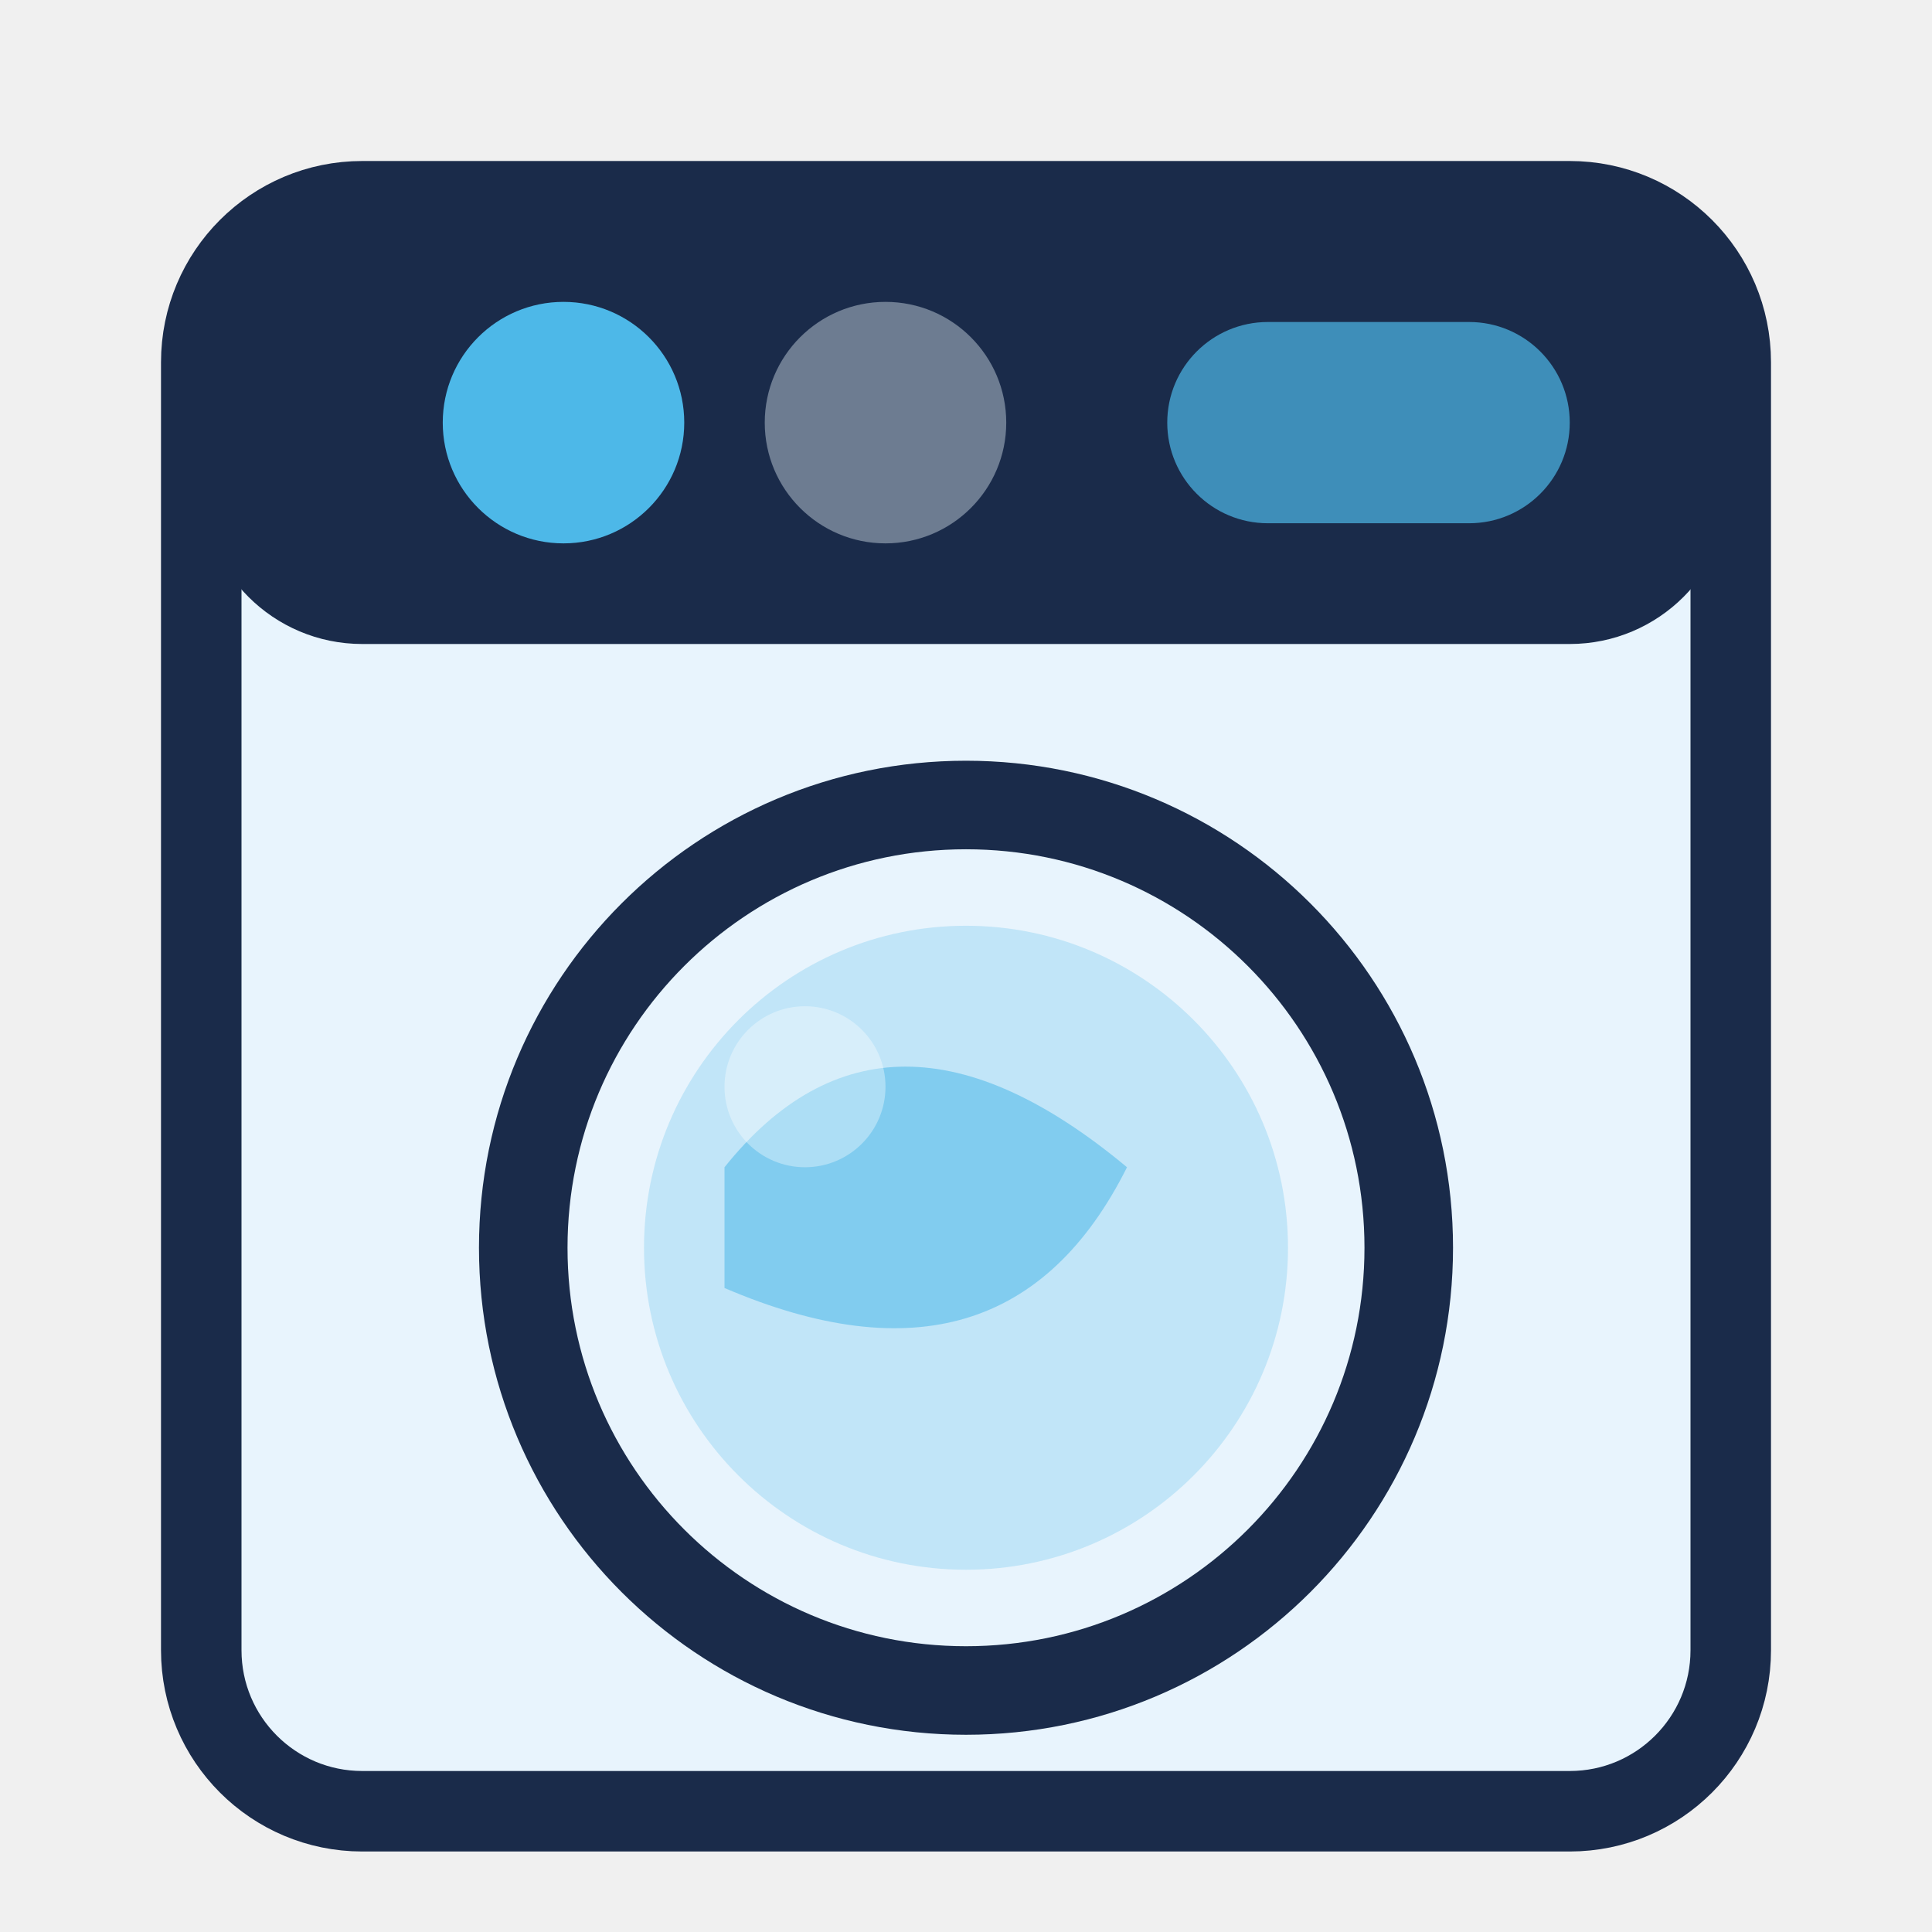
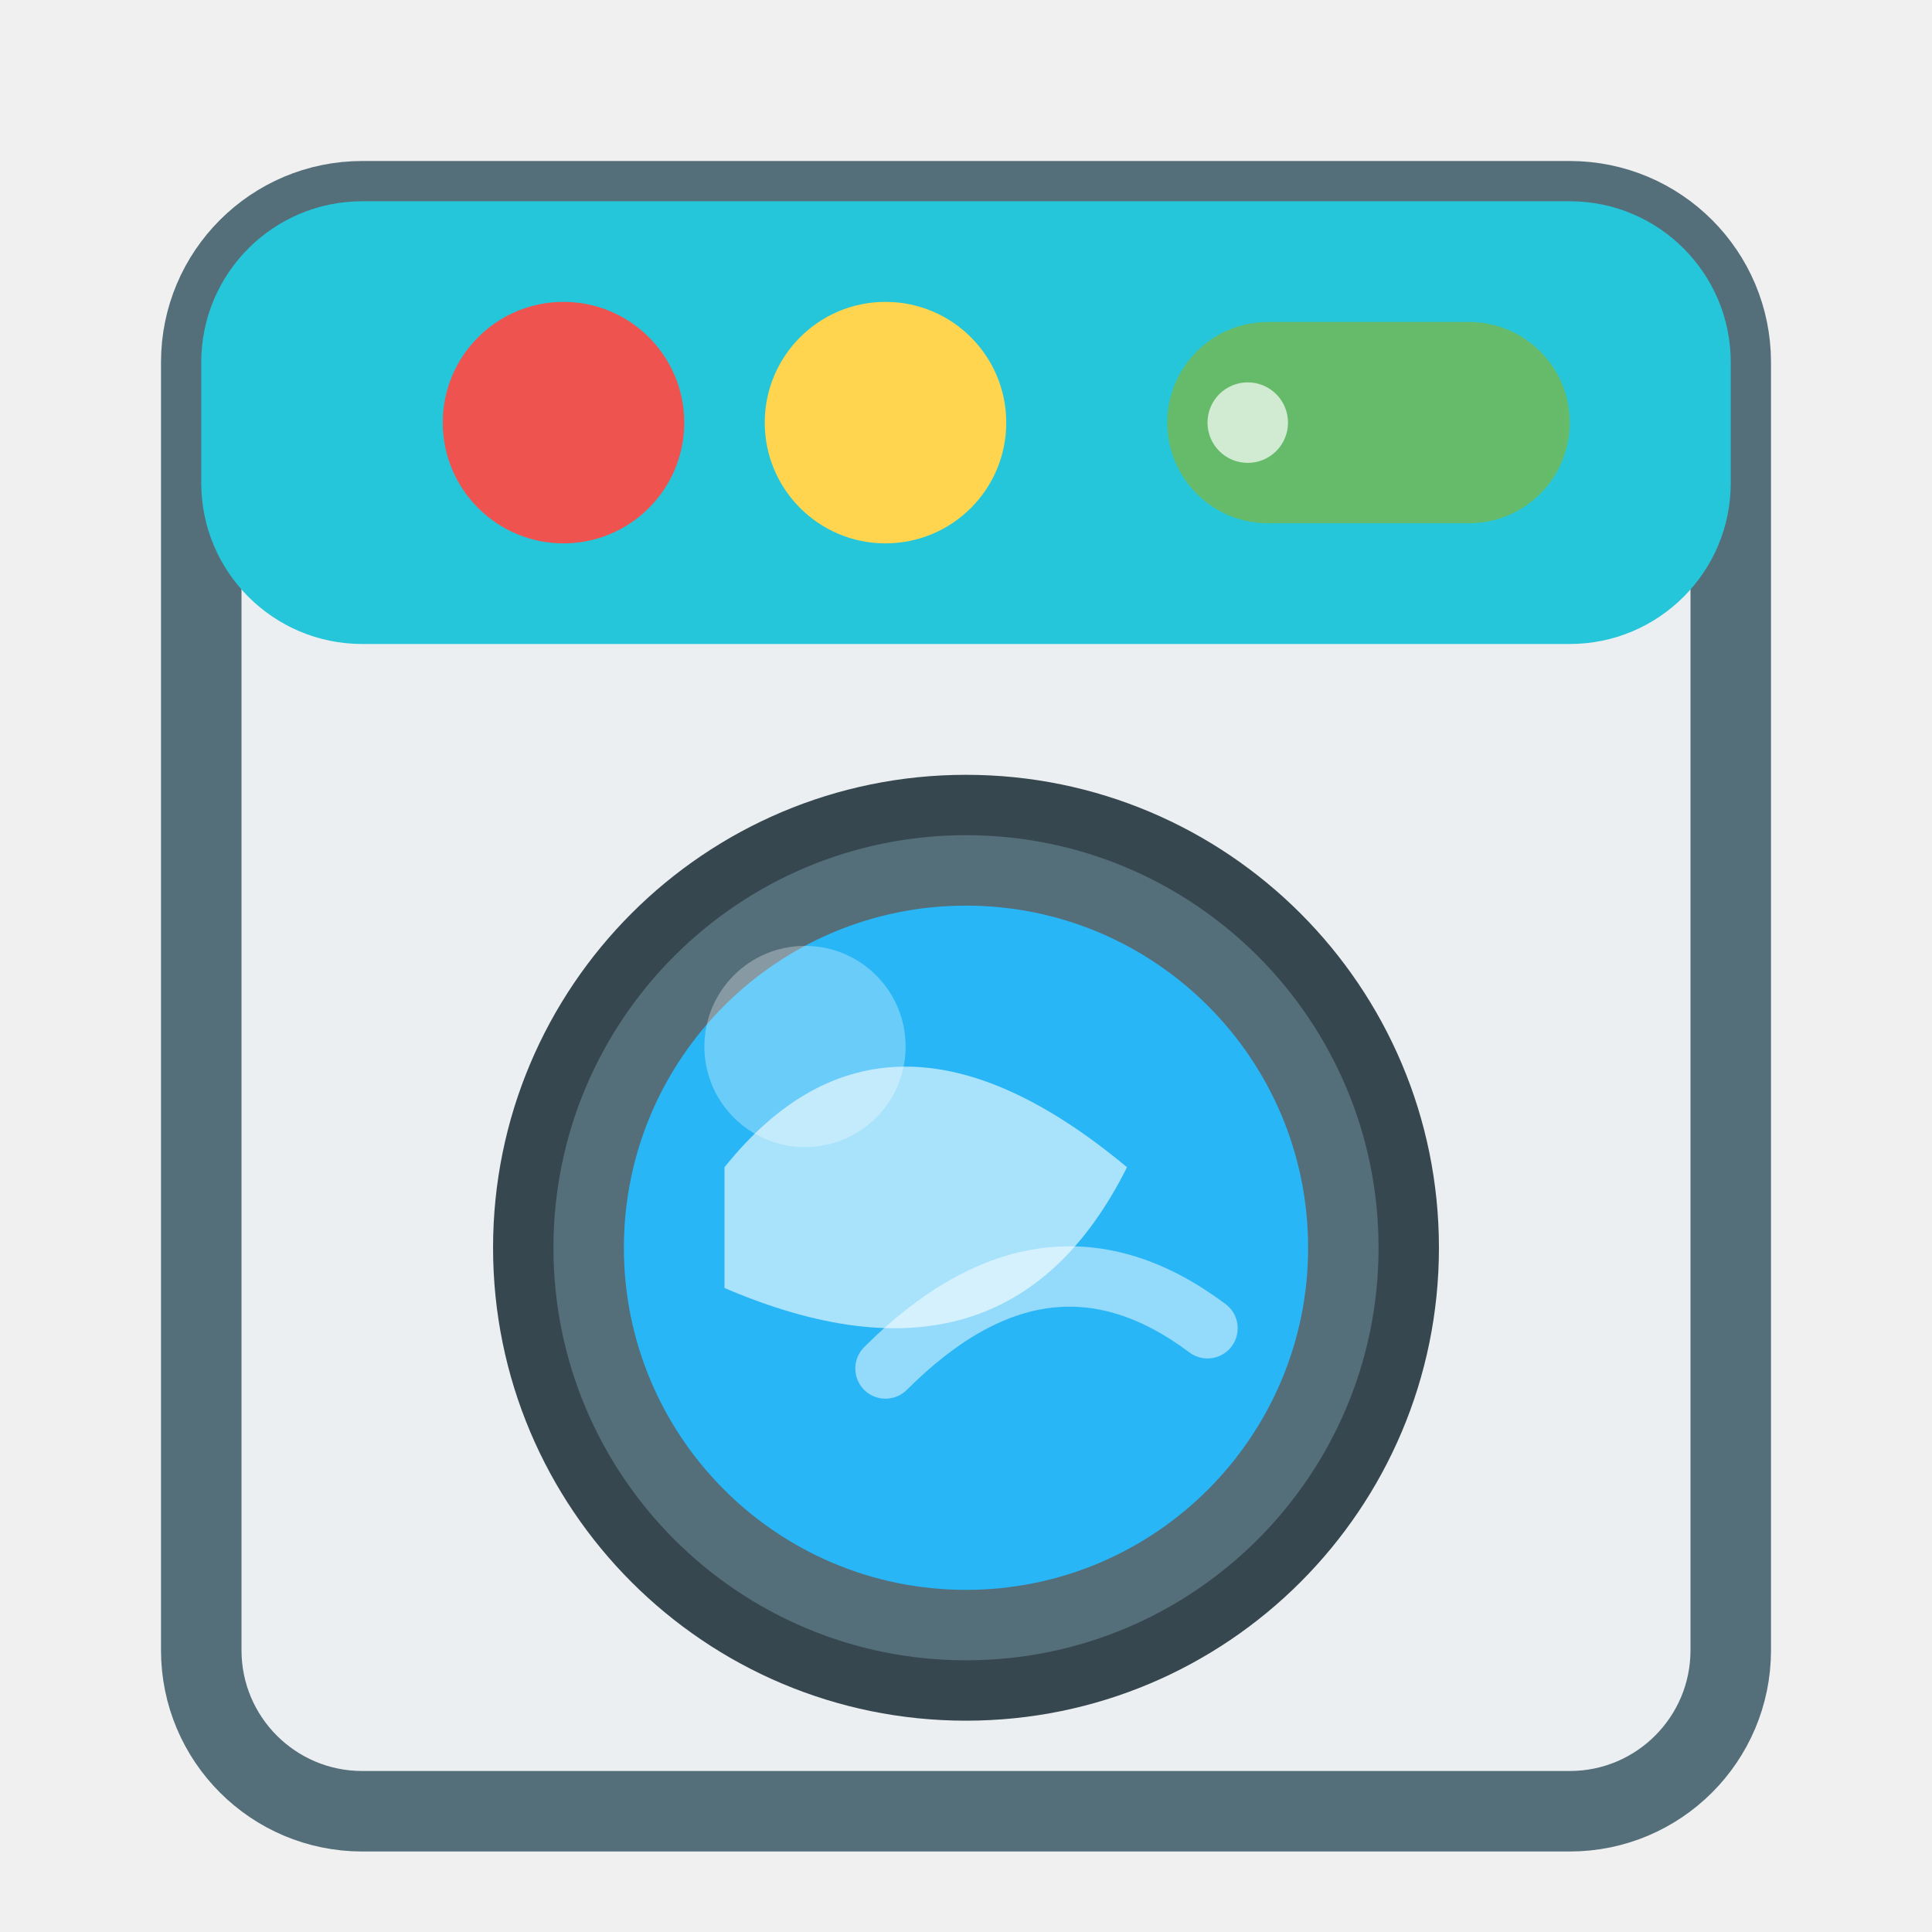
<svg xmlns="http://www.w3.org/2000/svg" viewBox="0 0 48 48" width="48" height="48">
-   <rect x="5" y="5" width="38" height="40" rx="4" fill="#e8f4fd" stroke="#1a2b4a" stroke-width="2" />
-   <rect x="5" y="5" width="38" height="11" rx="4" fill="#1a2b4a" />
-   <circle cx="14" cy="10.5" r="3" fill="#4db8e8" />
-   <circle cx="22" cy="10.5" r="3" fill="#e8f4fd" opacity="0.4" />
-   <rect x="29" y="8" width="10" height="5" rx="2.5" fill="#4db8e8" opacity="0.7" />
-   <circle cx="24" cy="31" r="11" fill="none" stroke="#1a2b4a" stroke-width="2.2" />
-   <circle cx="24" cy="31" r="8" fill="#4db8e8" opacity="0.25" />
-   <path d="M18 29 Q22 24 28 29 Q25 35 18 32 Z" fill="#4db8e8" opacity="0.55" />
-   <circle cx="20" cy="27" r="2" fill="white" opacity="0.35" />
+   <rect x="5" y="5" width="38" height="40" rx="4" fill="#ECEFF1" stroke="#546E7A" stroke-width="2" />
+   <rect x="5" y="5" width="38" height="11" rx="4" fill="#26C6DA" />
+   <circle cx="14" cy="10.5" r="3" fill="#EF5350" />
+   <circle cx="22" cy="10.5" r="3" fill="#FFD54F" />
+   <rect x="29" y="8" width="10" height="5" rx="2.5" fill="#66BB6A" />
+   <circle cx="31" cy="10.5" r="1" fill="white" opacity="0.7" />
+   <circle cx="24" cy="31" r="11" fill="#546E7A" stroke="#37474F" stroke-width="1.5" />
+   <circle cx="24" cy="31" r="8.5" fill="#29B6F6" />
+   <path d="M18 29 Q22 24 28 29 Q25 35 18 32 Z" fill="white" opacity="0.6" />
+   <path d="M22 34 Q26 30 30 33" fill="none" stroke="white" stroke-width="1.5" stroke-linecap="round" opacity="0.5" />
+   <circle cx="20" cy="26" r="2.5" fill="white" opacity="0.3" />
</svg>
